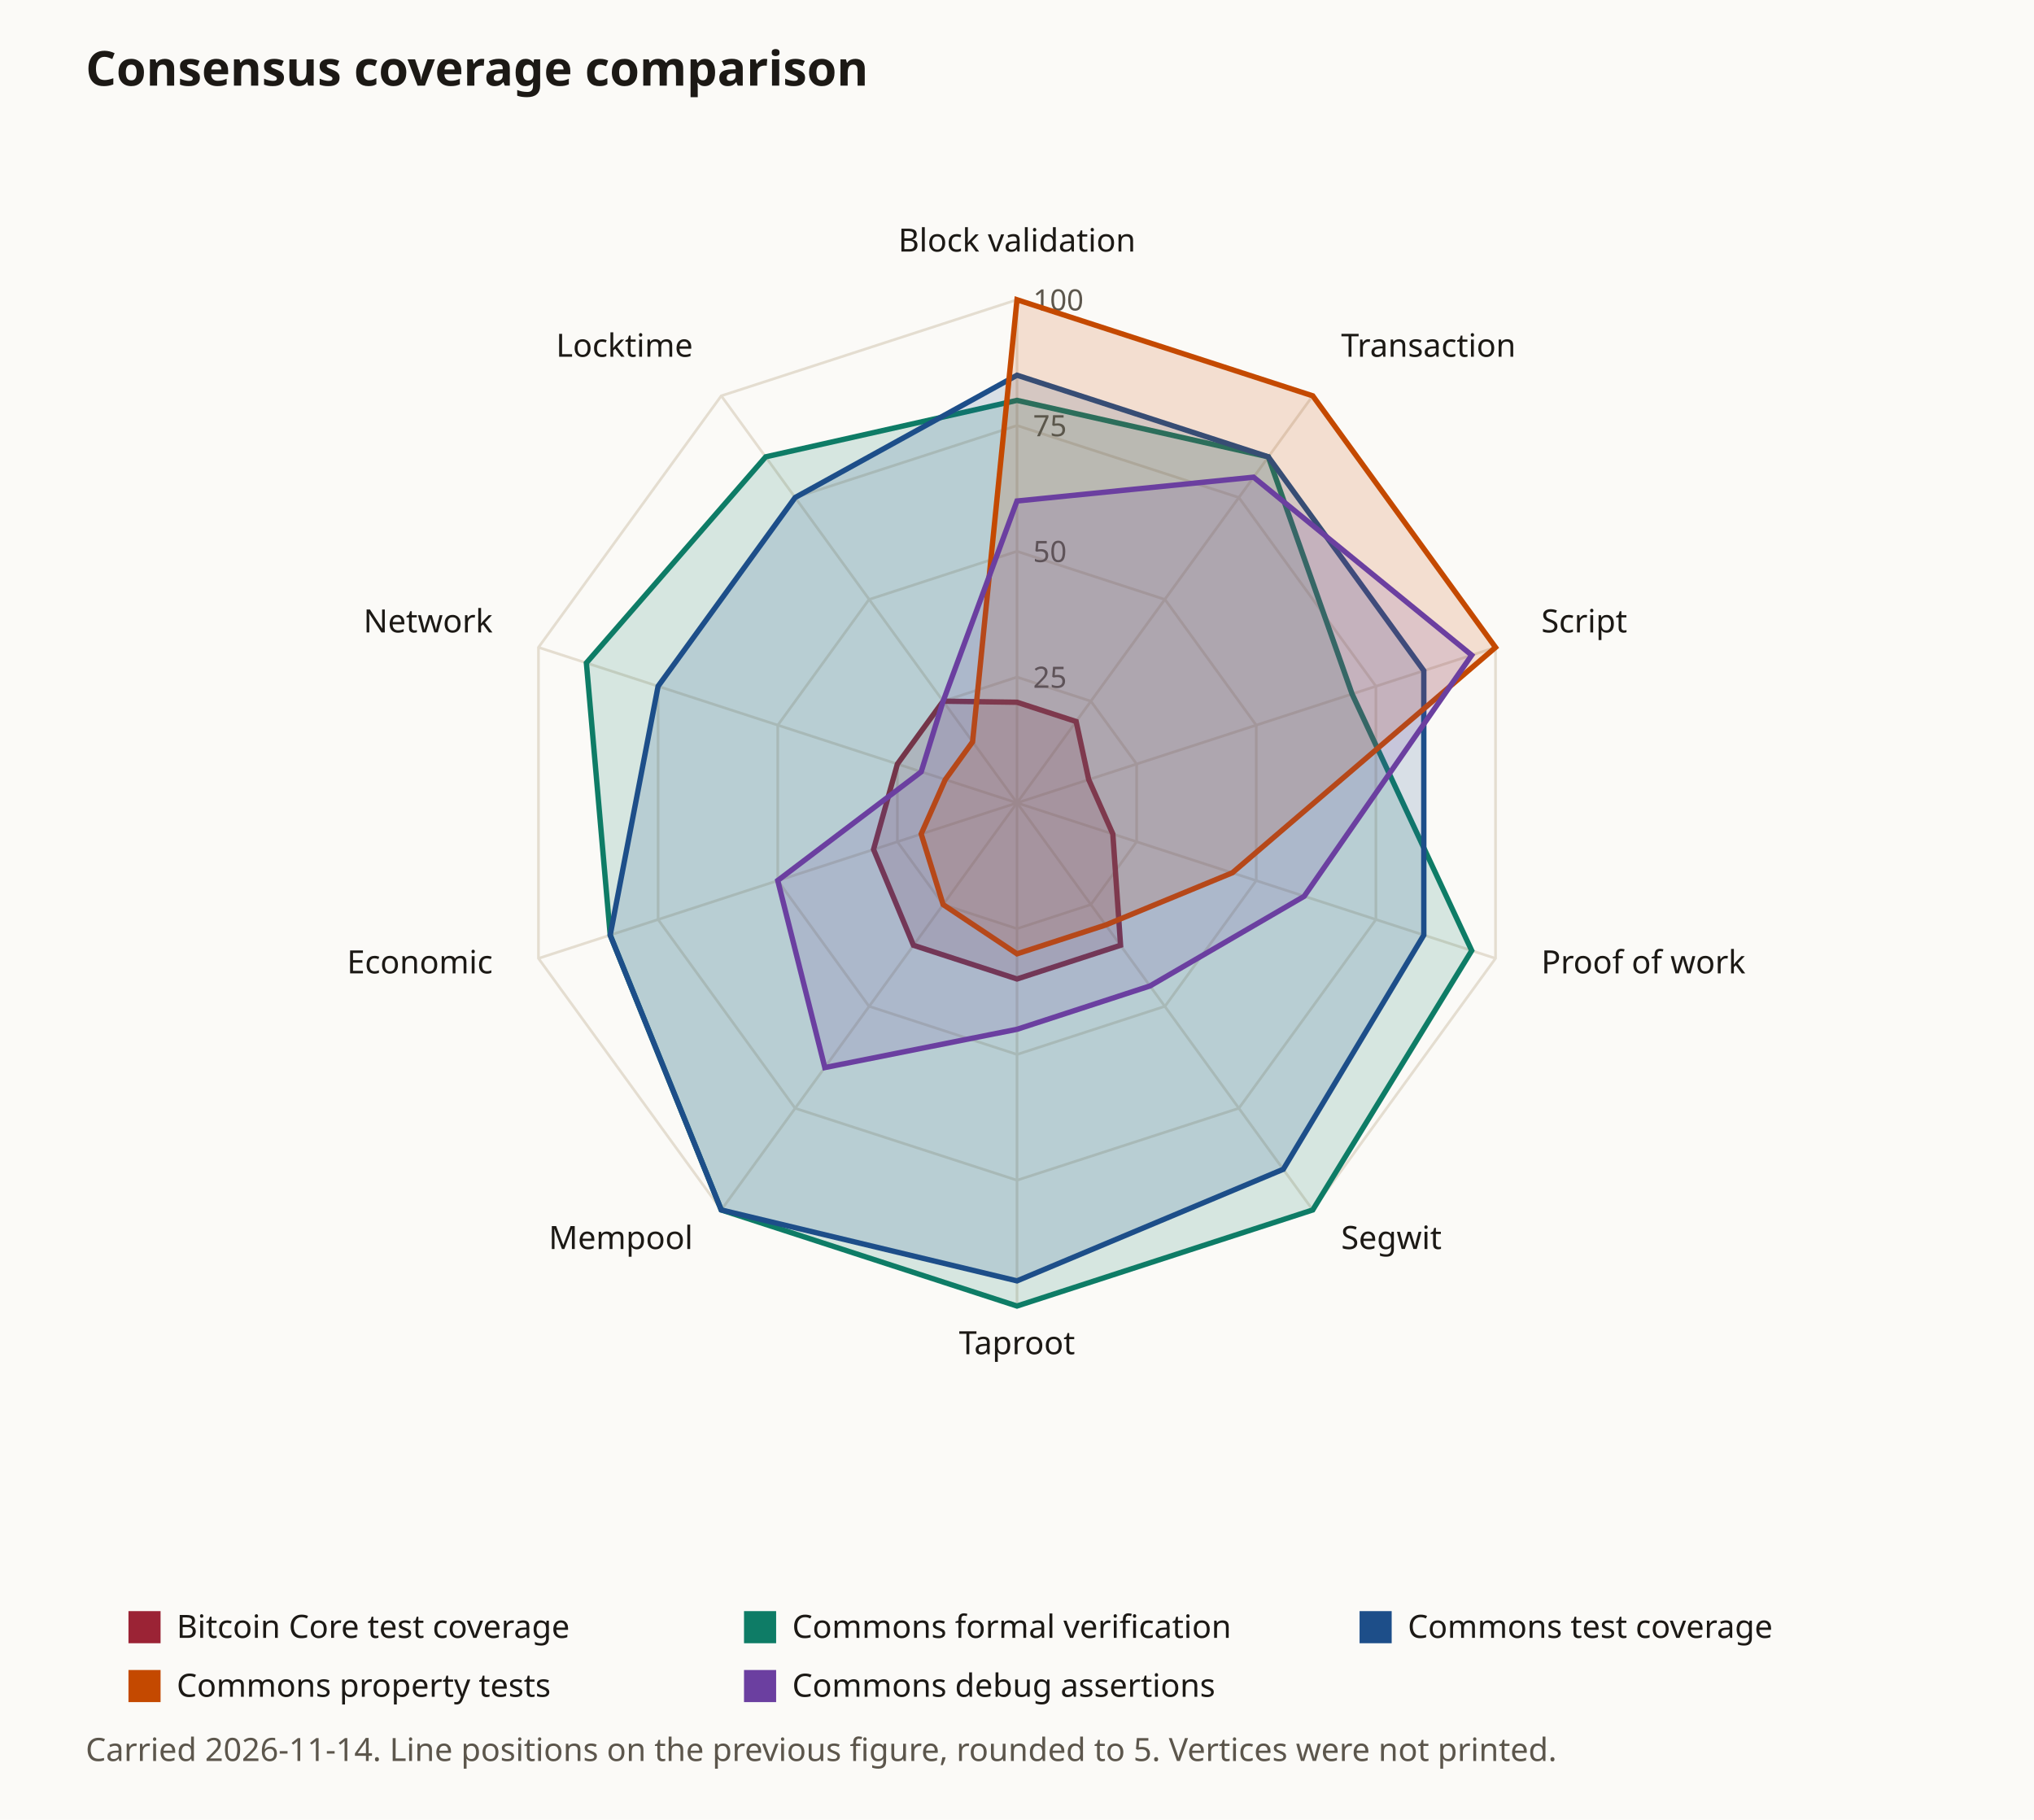
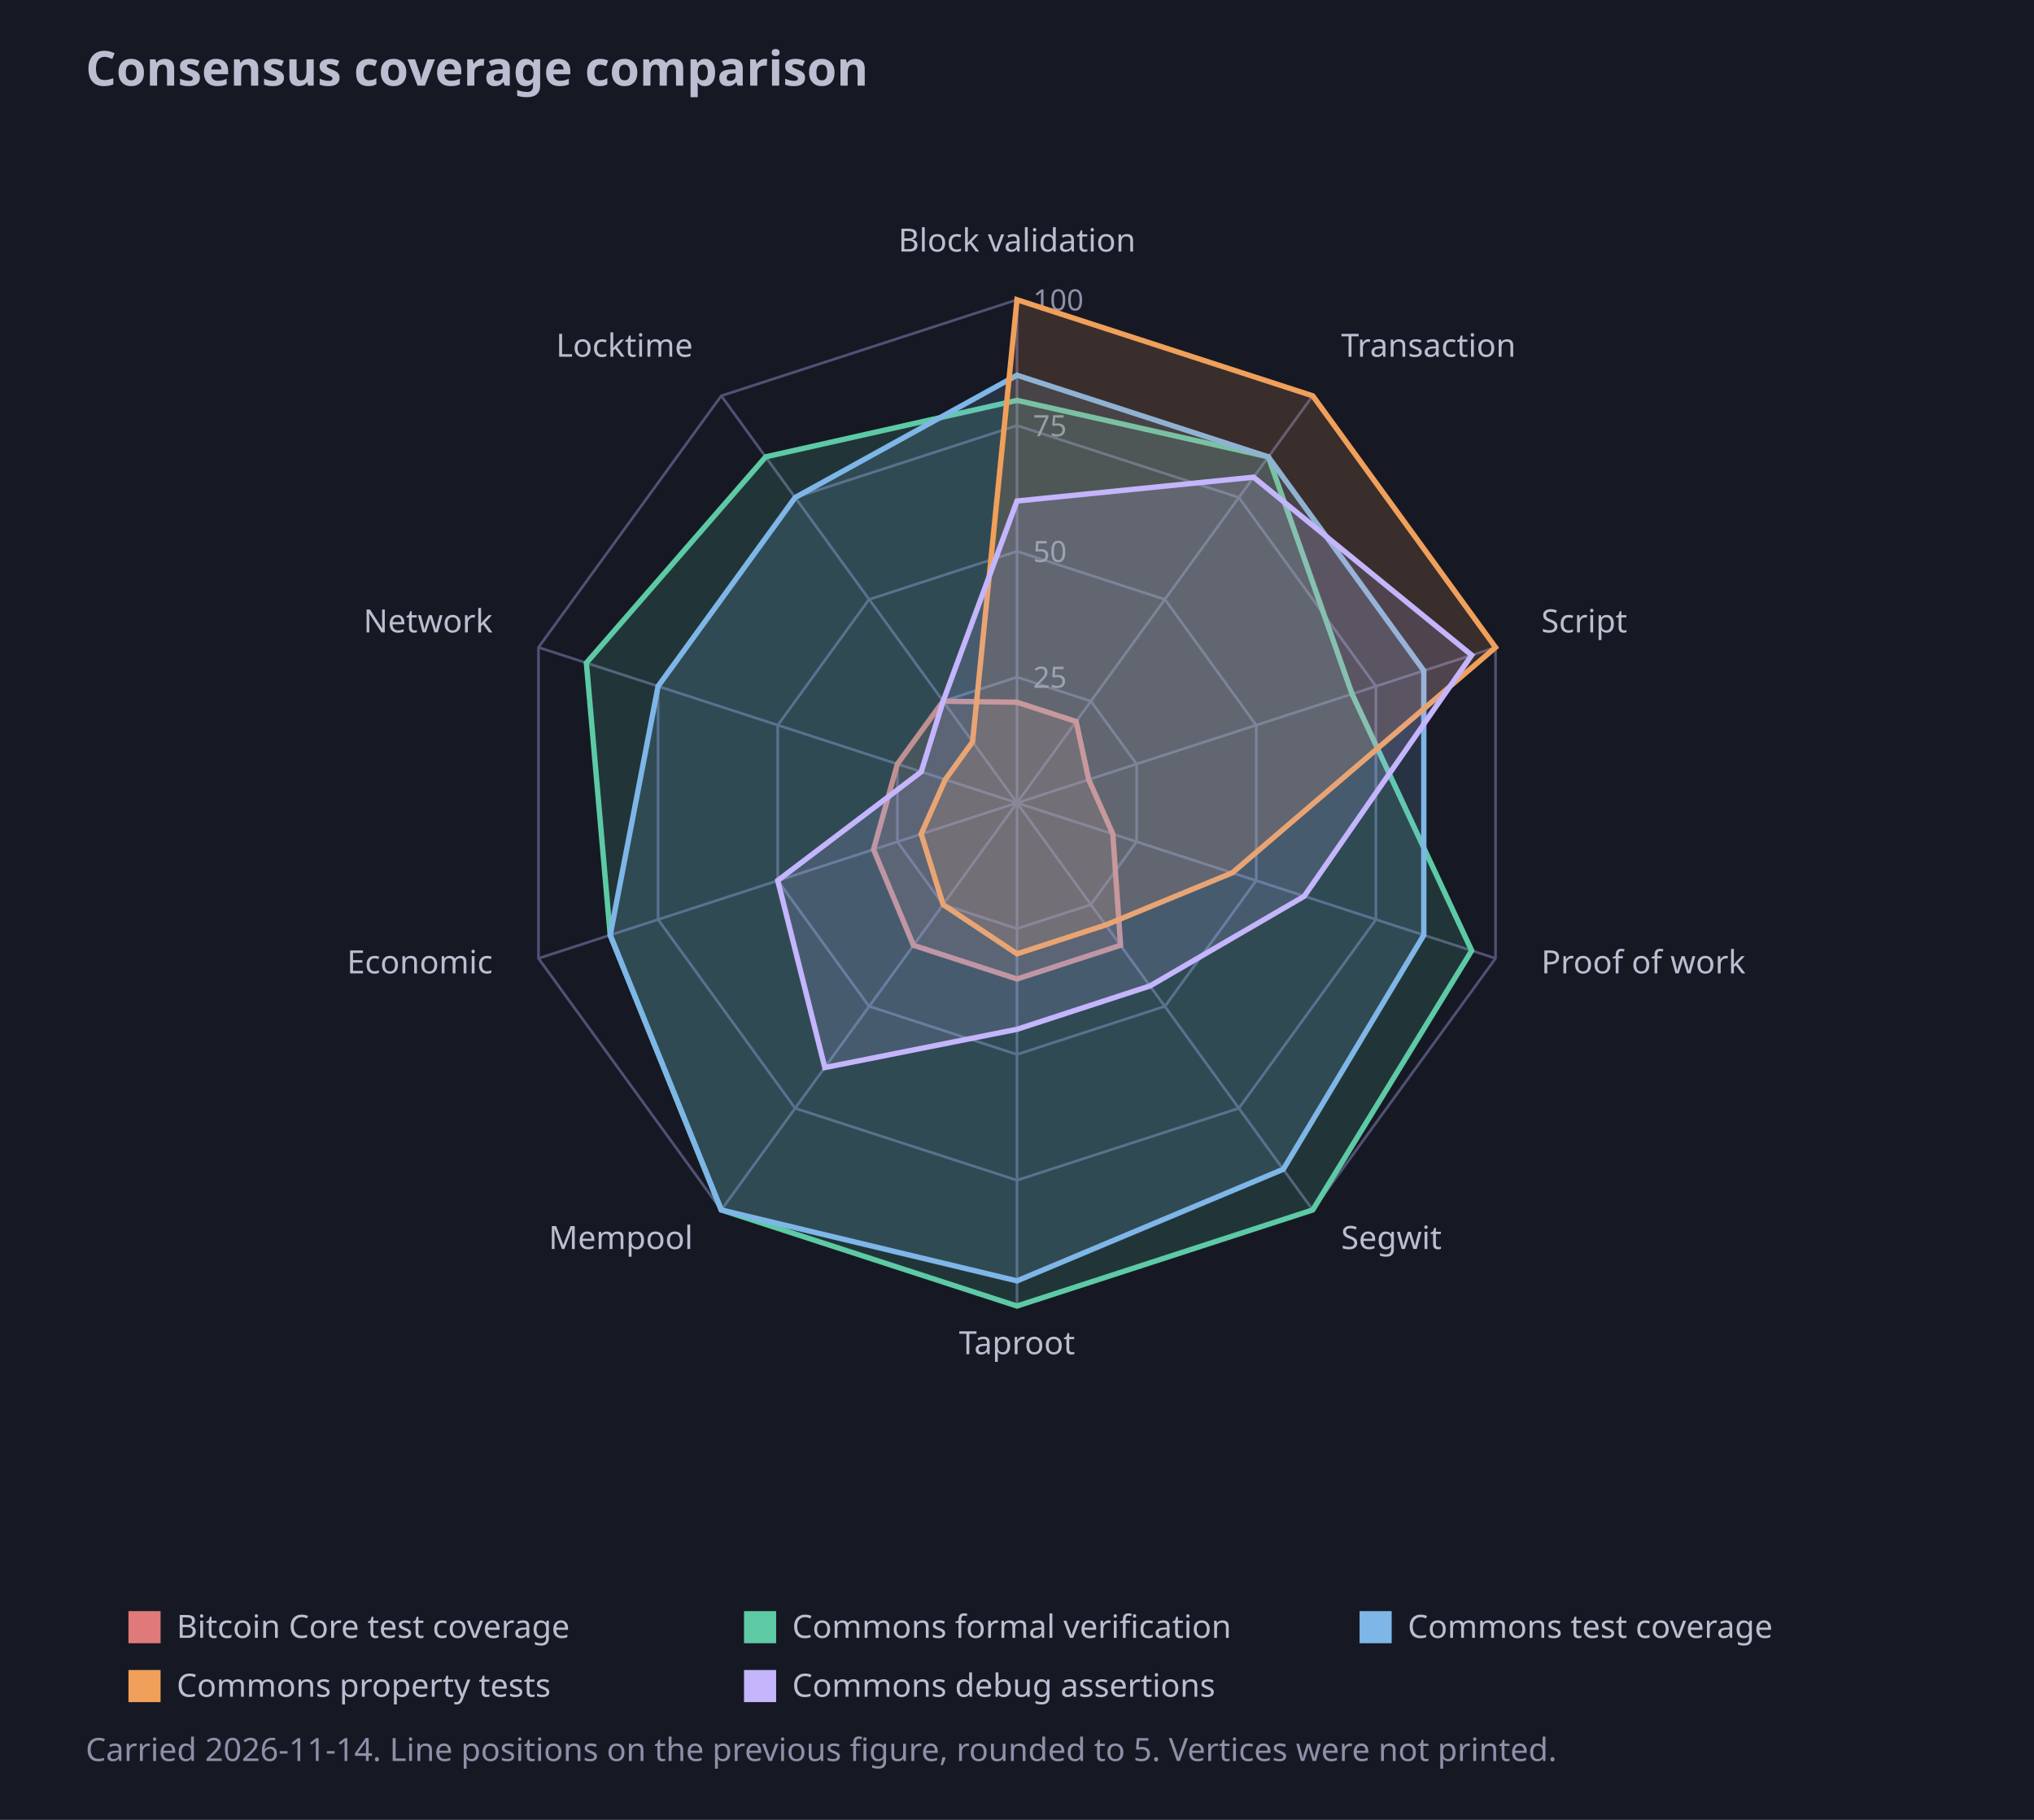
<svg xmlns="http://www.w3.org/2000/svg" viewBox="0 0 760 680" role="img" width="760" height="680">
-   <rect width="100%" height="100%" fill="#fbfaf7" />
-   <text x="32" y="32" fill="#1c1915" font-family="system-ui,sans-serif" font-size="18" font-weight="650">Consensus coverage comparison</text>
-   <polygon fill="none" stroke="#e4ddd0" points="380.0,253.0 407.6,262.0 424.7,285.5 424.7,314.5 407.6,338.0 380.0,347.0 352.4,338.0 335.3,314.5 335.3,285.5 352.4,262.0" />
-   <text x="386" y="257" fill="#5c564c" font-family="system-ui,sans-serif" font-size="11">25</text>
-   <polygon fill="none" stroke="#e4ddd0" points="380.0,206.0 435.3,224.0 469.4,271.0 469.4,329.0 435.3,376.0 380.0,394.0 324.7,376.0 290.6,329.0 290.6,271.0 324.7,224.0" />
-   <text x="386" y="210" fill="#5c564c" font-family="system-ui,sans-serif" font-size="11">50</text>
-   <polygon fill="none" stroke="#e4ddd0" points="380.0,159.0 462.9,185.9 514.1,256.4 514.1,343.6 462.9,414.1 380.0,441.0 297.1,414.1 245.9,343.6 245.9,256.4 297.1,185.9" />
-   <text x="386" y="163" fill="#5c564c" font-family="system-ui,sans-serif" font-size="11">75</text>
-   <polygon fill="none" stroke="#e4ddd0" points="380.0,112.0 490.5,147.9 558.8,241.9 558.8,358.1 490.5,452.1 380.0,488.0 269.5,452.1 201.2,358.1 201.2,241.9 269.5,147.9" />
-   <text x="386" y="116" fill="#5c564c" font-family="system-ui,sans-serif" font-size="11">100</text>
-   <line x1="380" y1="300" x2="380.0" y2="112.0" stroke="#e4ddd0" />
-   <text x="380.0" y="94.0" fill="#1c1915" text-anchor="middle" font-family="system-ui,sans-serif" font-size="12">Block validation</text>
-   <line x1="380" y1="300" x2="490.5" y2="147.9" stroke="#e4ddd0" />
-   <text x="501.1" y="133.3" fill="#1c1915" text-anchor="start" font-family="system-ui,sans-serif" font-size="12">Transaction</text>
-   <line x1="380" y1="300" x2="558.8" y2="241.9" stroke="#e4ddd0" />
-   <text x="575.9" y="236.3" fill="#1c1915" text-anchor="start" font-family="system-ui,sans-serif" font-size="12">Script</text>
-   <line x1="380" y1="300" x2="558.8" y2="358.1" stroke="#e4ddd0" />
-   <text x="575.9" y="363.7" fill="#1c1915" text-anchor="start" font-family="system-ui,sans-serif" font-size="12">Proof of work</text>
-   <line x1="380" y1="300" x2="490.5" y2="452.1" stroke="#e4ddd0" />
-   <text x="501.1" y="466.7" fill="#1c1915" text-anchor="start" font-family="system-ui,sans-serif" font-size="12">Segwit</text>
-   <line x1="380" y1="300" x2="380.0" y2="488.0" stroke="#e4ddd0" />
-   <text x="380.0" y="506.0" fill="#1c1915" text-anchor="middle" font-family="system-ui,sans-serif" font-size="12">Taproot</text>
-   <line x1="380" y1="300" x2="269.5" y2="452.1" stroke="#e4ddd0" />
-   <text x="258.9" y="466.7" fill="#1c1915" text-anchor="end" font-family="system-ui,sans-serif" font-size="12">Mempool</text>
-   <line x1="380" y1="300" x2="201.2" y2="358.1" stroke="#e4ddd0" />
-   <text x="184.1" y="363.7" fill="#1c1915" text-anchor="end" font-family="system-ui,sans-serif" font-size="12">Economic</text>
-   <line x1="380" y1="300" x2="201.2" y2="241.9" stroke="#e4ddd0" />
-   <text x="184.1" y="236.3" fill="#1c1915" text-anchor="end" font-family="system-ui,sans-serif" font-size="12">Network</text>
-   <line x1="380" y1="300" x2="269.5" y2="147.9" stroke="#e4ddd0" />
-   <text x="258.9" y="133.3" fill="#1c1915" text-anchor="end" font-family="system-ui,sans-serif" font-size="12">Locktime</text>
-   <polygon fill="#9b2335" fill-opacity="0.16" stroke="#9b2335" stroke-width="2" points="380.0,262.4 402.1,269.6 406.8,291.3 415.8,311.6 418.7,353.2 380.0,365.8 341.3,353.2 326.4,317.4 335.3,285.5 352.4,262.0" />
-   <rect x="48" y="602" width="12" height="12" fill="#9b2335" />
-   <text x="66" y="612" fill="#1c1915" font-family="system-ui,sans-serif" font-size="12">Bitcoin Core test coverage</text>
-   <polygon fill="#0e7c66" fill-opacity="0.16" stroke="#0e7c66" stroke-width="2" points="380.0,149.6 473.9,170.7 505.2,259.3 549.9,355.2 490.5,452.1 380.0,488.0 269.5,452.1 228.0,349.4 219.1,247.7 286.1,170.7" />
-   <rect x="278" y="602" width="12" height="12" fill="#0e7c66" />
-   <text x="296" y="612" fill="#1c1915" font-family="system-ui,sans-serif" font-size="12">Commons formal verification</text>
-   <polygon fill="#1d4e89" fill-opacity="0.16" stroke="#1d4e89" stroke-width="2" points="380.0,140.2 473.9,170.7 532.0,250.6 532.0,349.4 479.5,436.9 380.0,478.6 269.5,452.1 228.0,349.4 245.9,256.4 297.1,185.9" />
-   <rect x="508" y="602" width="12" height="12" fill="#1d4e89" />
-   <text x="526" y="612" fill="#1c1915" font-family="system-ui,sans-serif" font-size="12">Commons test coverage</text>
-   <polygon fill="#c44900" fill-opacity="0.16" stroke="#c44900" stroke-width="2" points="380.0,112.0 490.5,147.9 558.8,241.9 460.5,326.1 413.2,345.6 380.0,356.4 352.4,338.0 344.2,311.6 353.2,291.3 363.4,277.2" />
-   <rect x="48" y="624" width="12" height="12" fill="#c44900" />
-   <text x="66" y="634" fill="#1c1915" font-family="system-ui,sans-serif" font-size="12">Commons property tests</text>
-   <polygon fill="#6b3fa0" fill-opacity="0.16" stroke="#6b3fa0" stroke-width="2" points="380.0,187.2 468.4,178.3 549.9,244.8 487.3,334.9 429.7,368.4 380.0,384.6 308.2,398.9 290.6,329.0 344.2,288.4 352.4,262.0" />
-   <rect x="278" y="624" width="12" height="12" fill="#6b3fa0" />
-   <text x="296" y="634" fill="#1c1915" font-family="system-ui,sans-serif" font-size="12">Commons debug assertions</text>
-   <text x="32" y="658" fill="#5c564c" font-family="system-ui,sans-serif" font-size="12">Carried 2026-11-14. Line positions on the previous figure, rounded to 5. Vertices were not printed.</text>
+   <rect width="100%" height="100%" fill="#161923" />
+   <text x="32" y="32" fill="#bcbdd0" font-family="system-ui,sans-serif" font-size="18" font-weight="650">Consensus coverage comparison</text>
+   <polygon fill="none" stroke="#505274" points="380.0,253.0 407.6,262.0 424.7,285.5 424.7,314.5 407.6,338.0 380.0,347.0 352.4,338.0 335.3,314.5 335.3,285.5 352.4,262.0" />
+   <text x="386" y="257" fill="#8e90a8" font-family="system-ui,sans-serif" font-size="11">25</text>
+   <polygon fill="none" stroke="#505274" points="380.0,206.0 435.3,224.0 469.4,271.0 469.4,329.0 435.3,376.0 380.0,394.0 324.7,376.0 290.6,329.0 290.6,271.0 324.7,224.0" />
+   <text x="386" y="210" fill="#8e90a8" font-family="system-ui,sans-serif" font-size="11">50</text>
+   <polygon fill="none" stroke="#505274" points="380.0,159.0 462.9,185.9 514.1,256.4 514.1,343.6 462.9,414.1 380.0,441.0 297.1,414.1 245.9,343.6 245.9,256.4 297.1,185.9" />
+   <text x="386" y="163" fill="#8e90a8" font-family="system-ui,sans-serif" font-size="11">75</text>
+   <polygon fill="none" stroke="#505274" points="380.0,112.0 490.5,147.9 558.8,241.9 558.8,358.1 490.5,452.1 380.0,488.0 269.5,452.1 201.2,358.1 201.2,241.9 269.5,147.9" />
+   <text x="386" y="116" fill="#8e90a8" font-family="system-ui,sans-serif" font-size="11">100</text>
+   <line x1="380" y1="300" x2="380.0" y2="112.0" stroke="#505274" />
+   <text x="380.0" y="94.0" fill="#bcbdd0" text-anchor="middle" font-family="system-ui,sans-serif" font-size="12">Block validation</text>
+   <line x1="380" y1="300" x2="490.5" y2="147.9" stroke="#505274" />
+   <text x="501.1" y="133.3" fill="#bcbdd0" text-anchor="start" font-family="system-ui,sans-serif" font-size="12">Transaction</text>
+   <line x1="380" y1="300" x2="558.8" y2="241.9" stroke="#505274" />
+   <text x="575.9" y="236.3" fill="#bcbdd0" text-anchor="start" font-family="system-ui,sans-serif" font-size="12">Script</text>
+   <line x1="380" y1="300" x2="558.8" y2="358.1" stroke="#505274" />
+   <text x="575.9" y="363.7" fill="#bcbdd0" text-anchor="start" font-family="system-ui,sans-serif" font-size="12">Proof of work</text>
+   <line x1="380" y1="300" x2="490.5" y2="452.1" stroke="#505274" />
+   <text x="501.1" y="466.7" fill="#bcbdd0" text-anchor="start" font-family="system-ui,sans-serif" font-size="12">Segwit</text>
+   <line x1="380" y1="300" x2="380.0" y2="488.0" stroke="#505274" />
+   <text x="380.0" y="506.0" fill="#bcbdd0" text-anchor="middle" font-family="system-ui,sans-serif" font-size="12">Taproot</text>
+   <line x1="380" y1="300" x2="269.5" y2="452.1" stroke="#505274" />
+   <text x="258.9" y="466.7" fill="#bcbdd0" text-anchor="end" font-family="system-ui,sans-serif" font-size="12">Mempool</text>
+   <line x1="380" y1="300" x2="201.2" y2="358.1" stroke="#505274" />
+   <text x="184.1" y="363.7" fill="#bcbdd0" text-anchor="end" font-family="system-ui,sans-serif" font-size="12">Economic</text>
+   <line x1="380" y1="300" x2="201.2" y2="241.9" stroke="#505274" />
+   <text x="184.1" y="236.3" fill="#bcbdd0" text-anchor="end" font-family="system-ui,sans-serif" font-size="12">Network</text>
+   <line x1="380" y1="300" x2="269.5" y2="147.9" stroke="#505274" />
+   <text x="258.9" y="133.3" fill="#bcbdd0" text-anchor="end" font-family="system-ui,sans-serif" font-size="12">Locktime</text>
+   <polygon fill="#e07a7a" fill-opacity="0.16" stroke="#e07a7a" stroke-width="2" points="380.0,262.4 402.1,269.6 406.8,291.3 415.8,311.6 418.7,353.2 380.0,365.8 341.3,353.2 326.4,317.4 335.3,285.5 352.4,262.0" />
+   <rect x="48" y="602" width="12" height="12" fill="#e07a7a" />
+   <text x="66" y="612" fill="#bcbdd0" font-family="system-ui,sans-serif" font-size="12">Bitcoin Core test coverage</text>
+   <polygon fill="#5dcaa5" fill-opacity="0.16" stroke="#5dcaa5" stroke-width="2" points="380.0,149.6 473.9,170.7 505.2,259.3 549.9,355.2 490.5,452.1 380.0,488.0 269.5,452.1 228.0,349.4 219.1,247.7 286.1,170.7" />
+   <rect x="278" y="602" width="12" height="12" fill="#5dcaa5" />
+   <text x="296" y="612" fill="#bcbdd0" font-family="system-ui,sans-serif" font-size="12">Commons formal verification</text>
+   <polygon fill="#7eb6e8" fill-opacity="0.16" stroke="#7eb6e8" stroke-width="2" points="380.0,140.2 473.9,170.7 532.0,250.6 532.0,349.4 479.5,436.9 380.0,478.6 269.5,452.1 228.0,349.4 245.9,256.4 297.1,185.9" />
+   <rect x="508" y="602" width="12" height="12" fill="#7eb6e8" />
+   <text x="526" y="612" fill="#bcbdd0" font-family="system-ui,sans-serif" font-size="12">Commons test coverage</text>
+   <polygon fill="#f0a05a" fill-opacity="0.16" stroke="#f0a05a" stroke-width="2" points="380.0,112.0 490.5,147.9 558.8,241.9 460.5,326.1 413.2,345.6 380.0,356.4 352.4,338.0 344.2,311.6 353.2,291.3 363.4,277.2" />
+   <rect x="48" y="624" width="12" height="12" fill="#f0a05a" />
+   <text x="66" y="634" fill="#bcbdd0" font-family="system-ui,sans-serif" font-size="12">Commons property tests</text>
+   <polygon fill="#c4b5fd" fill-opacity="0.16" stroke="#c4b5fd" stroke-width="2" points="380.0,187.2 468.4,178.3 549.9,244.8 487.3,334.9 429.7,368.4 380.0,384.6 308.2,398.9 290.6,329.0 344.2,288.4 352.4,262.0" />
+   <rect x="278" y="624" width="12" height="12" fill="#c4b5fd" />
+   <text x="296" y="634" fill="#bcbdd0" font-family="system-ui,sans-serif" font-size="12">Commons debug assertions</text>
+   <text x="32" y="658" fill="#8e90a8" font-family="system-ui,sans-serif" font-size="12">Carried 2026-11-14. Line positions on the previous figure, rounded to 5. Vertices were not printed.</text>
</svg>
